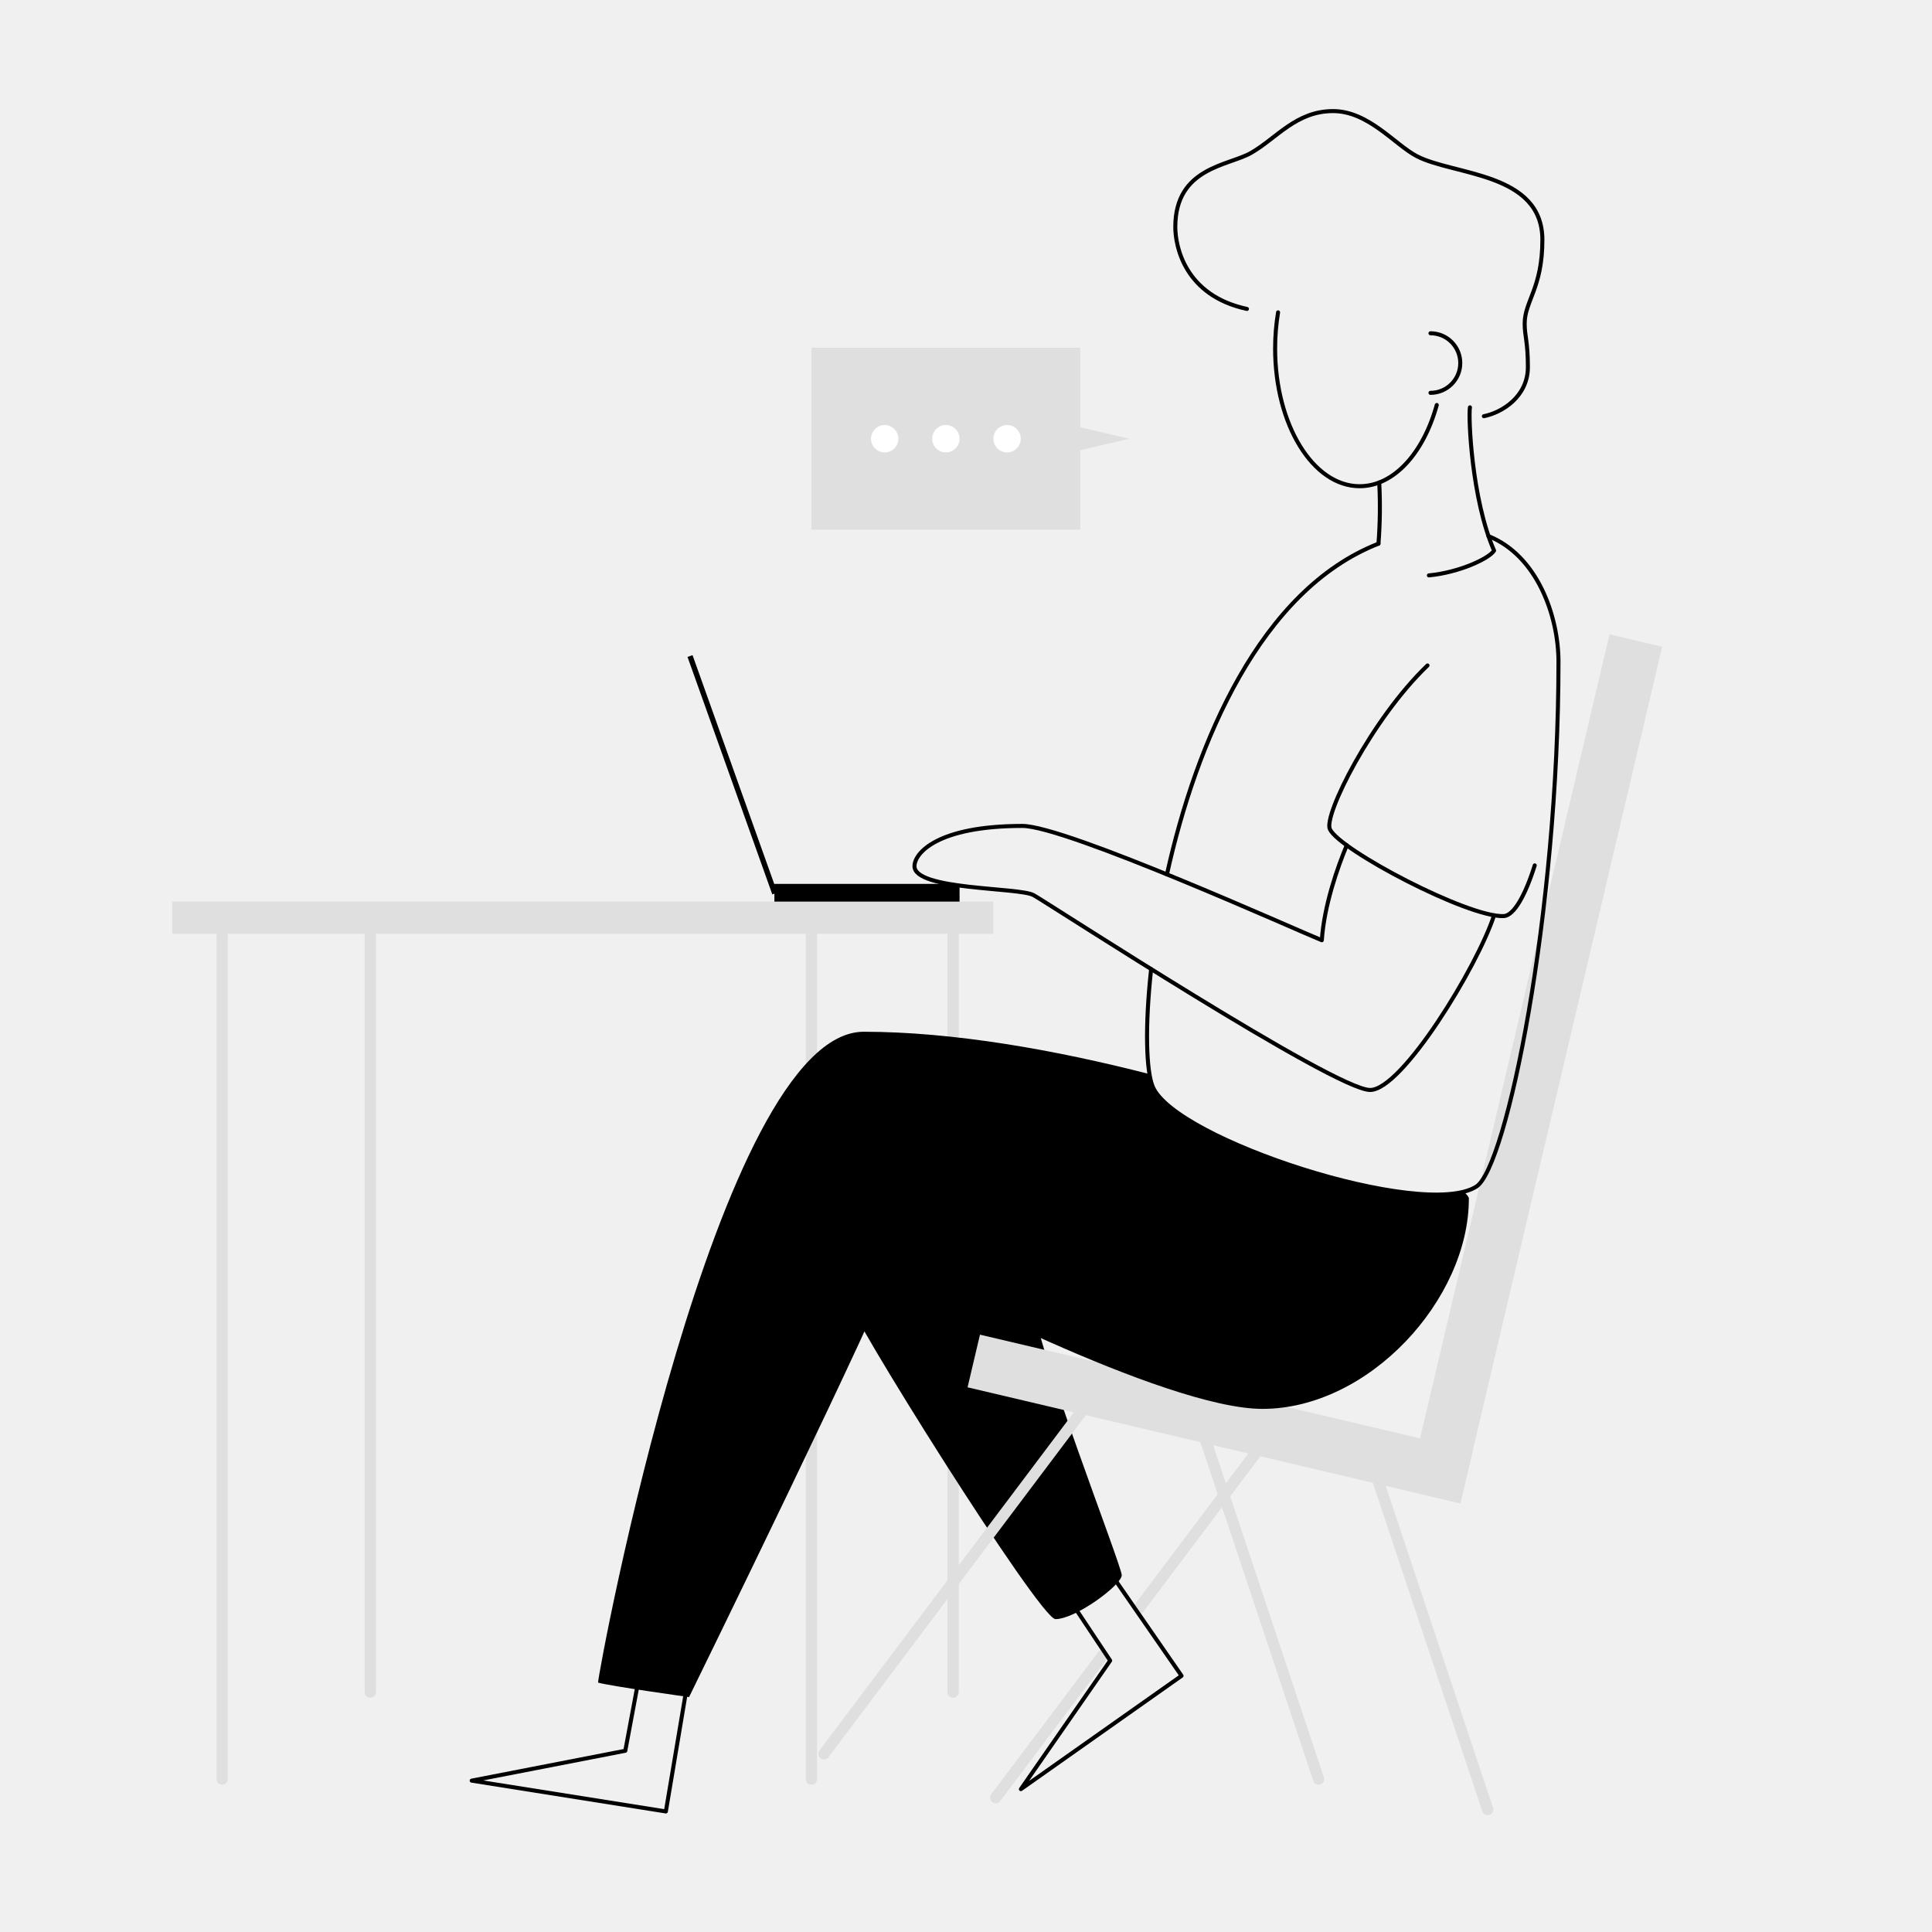
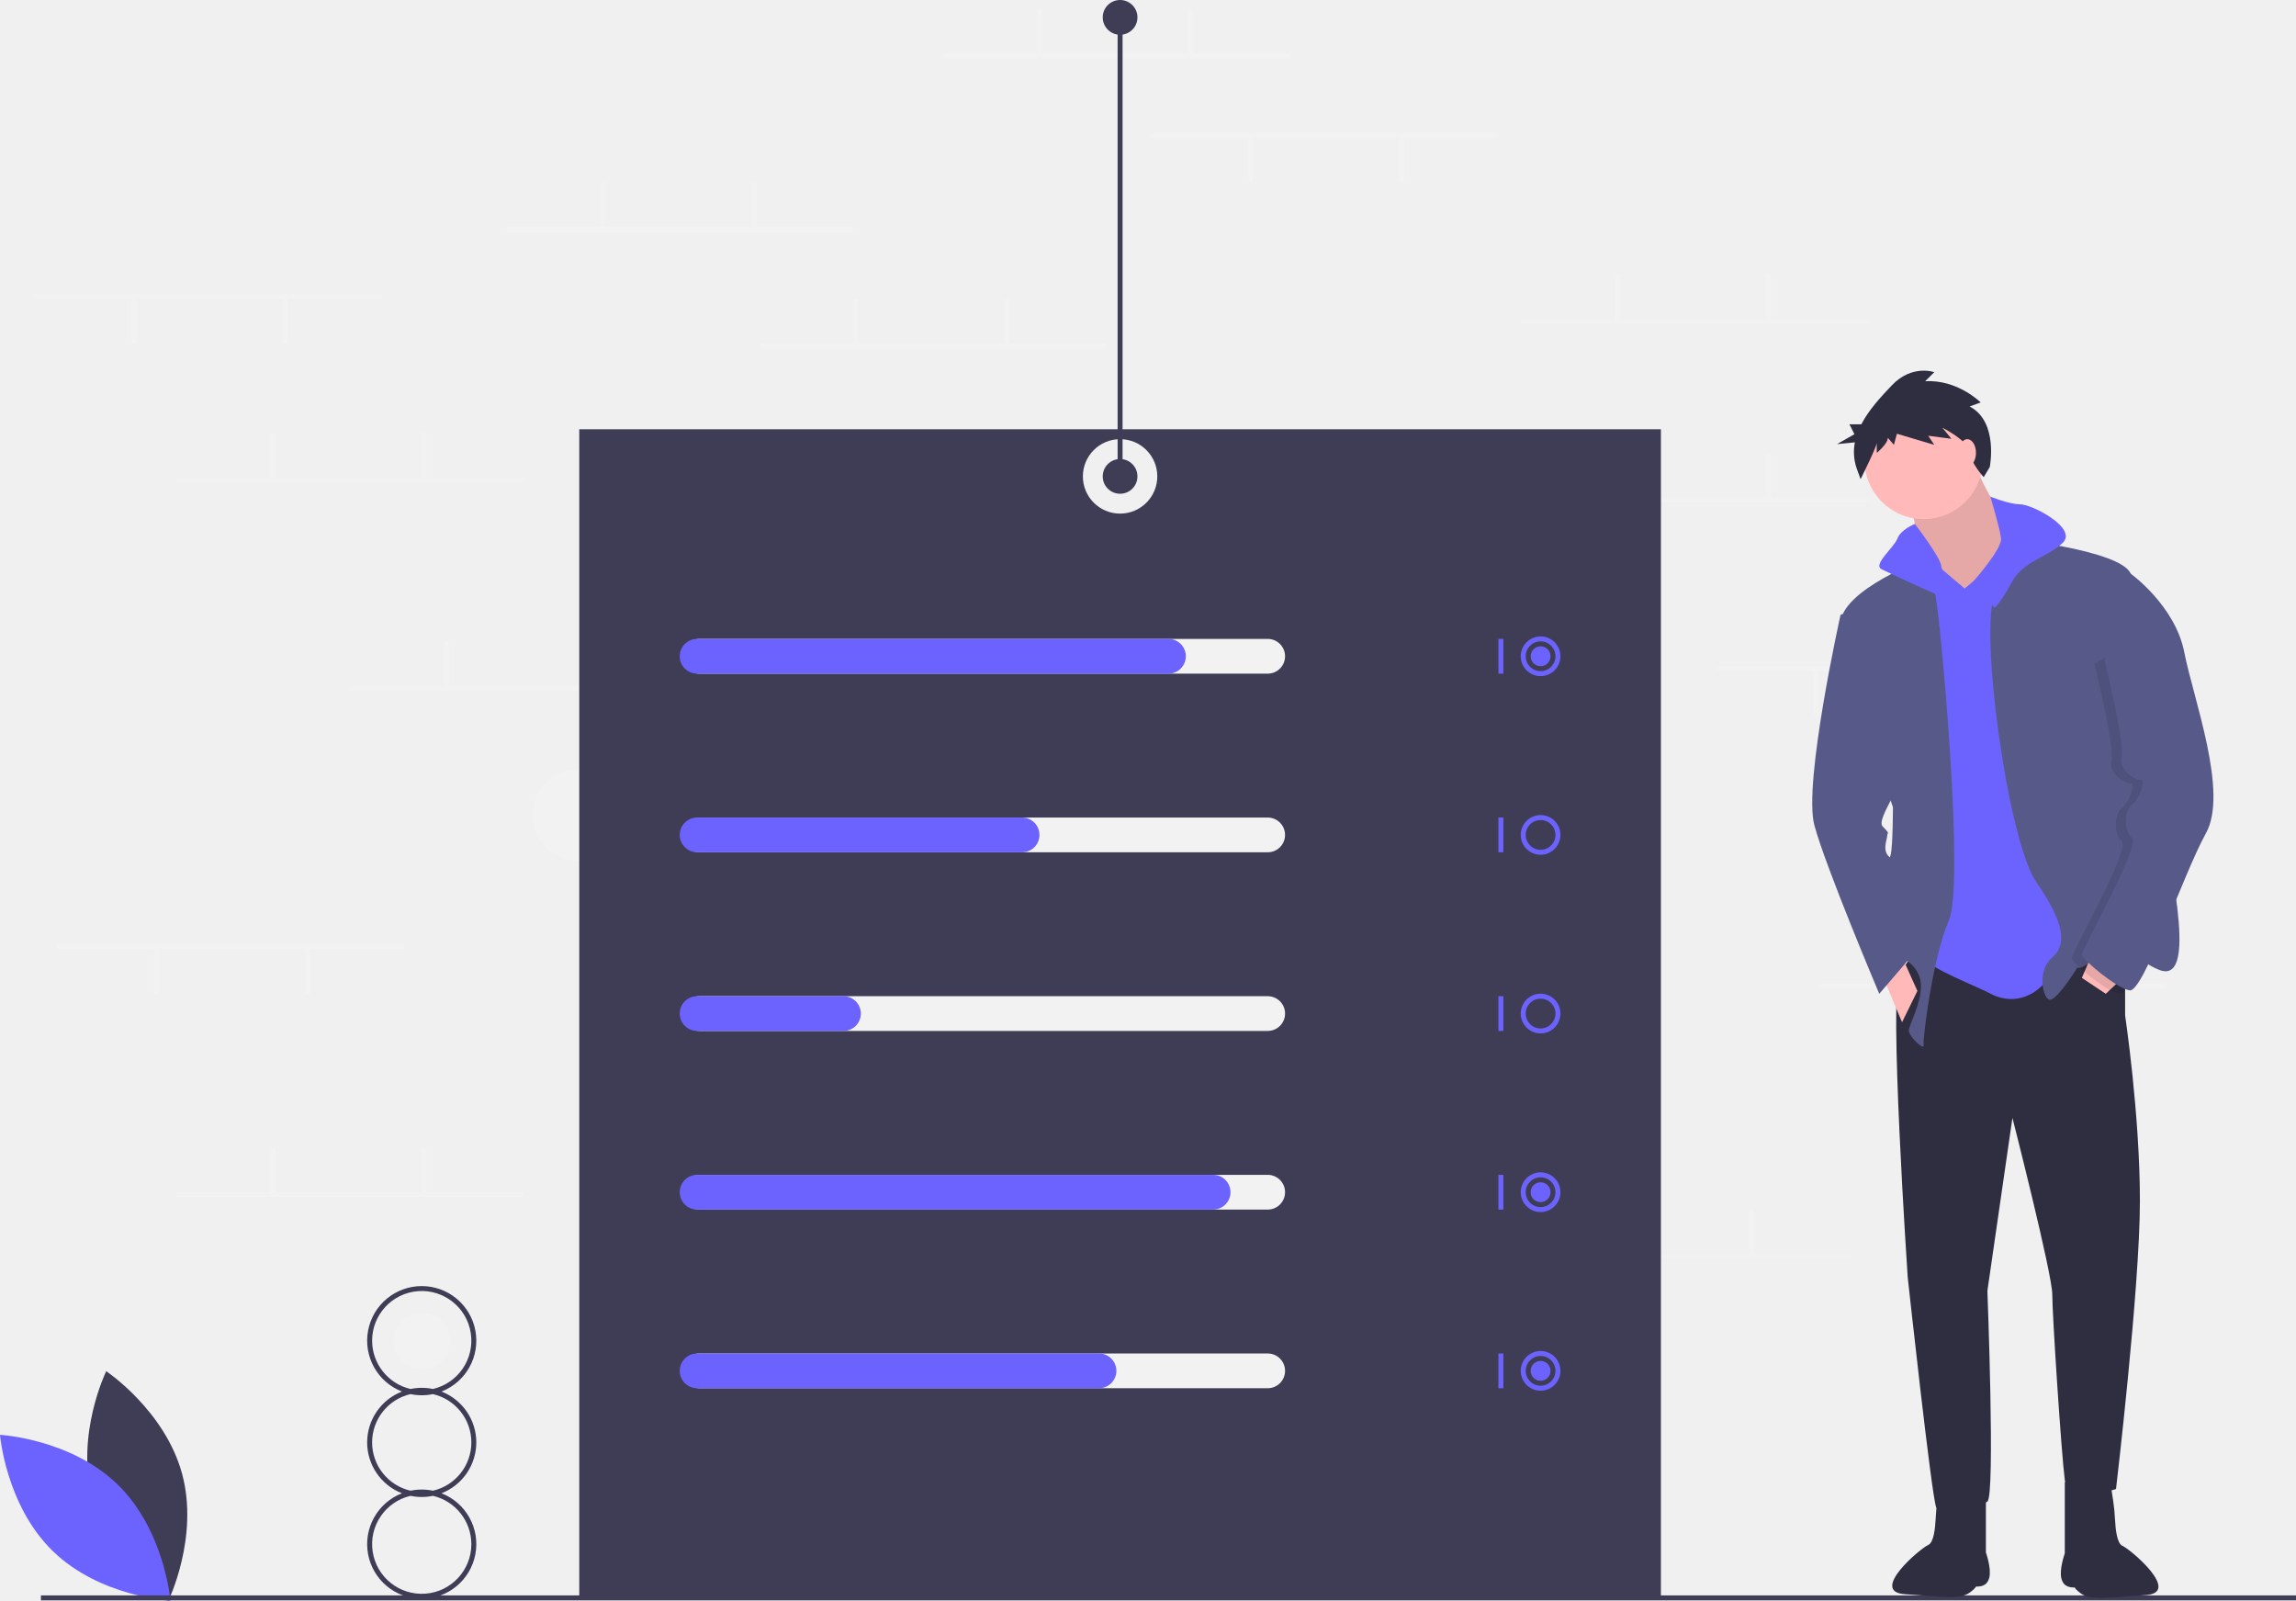
- <svg xmlns="http://www.w3.org/2000/svg" id="Vector" viewBox="0 0 1200 1200">
-   <defs>
-     <style>.cls-1,.cls-4{fill:none;stroke-linecap:round;stroke-linejoin:round;}.cls-1{stroke:#dfdfdf;stroke-width:7px;}.cls-2{fill:#dfdfdf;}.cls-3{fill:#fff;}.cls-4{stroke:#000;stroke-width:2.5px;}</style>
-   </defs>
-   <line class="cls-1" x1="592" y1="1051" x2="592" y2="573" />
-   <path d="M525.56,804.47c-1.4,7.26,120.26,201.2,130,201.2,12.49,0,41.17-21.28,41.17-27.29s-54.79-145.7-54.79-169.29S537.58,742,525.56,804.47Z" />
-   <line class="cls-1" x1="504" y1="1105" x2="504" y2="573" />
-   <rect class="cls-2" x="936.54" y="390.6" width="33.6" height="546.61" transform="translate(177.73 -201) rotate(13.26)" />
-   <rect class="cls-2" x="741.03" y="724.14" width="33.6" height="314.42" transform="translate(1789.52 345.92) rotate(103.26)" />
-   <rect class="cls-2" x="504" y="216" width="167" height="113" />
-   <polygon class="cls-2" points="701.5 272.5 626.5 255 626.5 290 701.5 272.5" />
-   <circle class="cls-3" cx="549.5" cy="272.5" r="8.5" />
-   <circle class="cls-3" cx="587.5" cy="272.5" r="8.5" />
-   <circle class="cls-3" cx="625.5" cy="272.5" r="8.5" />
-   <path class="cls-4" d="M724.81,543.1C743,460.83,783,366.36,856.19,337.69" />
-   <path class="cls-4" d="M924.53,333C955,345.22,968,382.89,968,411c0,157-32.32,314.12-51,326-33,21-187.12-29-201-62-4.11-9.77-4.92-37.4-1-73.06" />
-   <path class="cls-4" d="M856.19,337.69a289.24,289.24,0,0,0,.47-38" />
-   <path class="cls-4" d="M913,253c-1,6,1,57,15,89-3.07,4.91-21.58,13.58-40.5,15.39" />
-   <path class="cls-4" d="M892.4,251.55C884.18,281.29,865.83,302,844.5,302c-29,0-52.5-38.28-52.5-85.5A136.81,136.81,0,0,1,793.84,194" />
-   <path class="cls-4" d="M774.5,191.89C735.92,183.59,730,153,730,141c0-37,33-38,47-46,15.94-9.11,28-26,51-26,22,0,38.5,21,52,28,23,12,78,10,78,52,0,30-11,38-11,52,0,8,2,11,2,27,0,18.31-16,28.25-27.34,30.5" />
-   <path class="cls-4" d="M888.5,207a18.5,18.5,0,0,1,0,37" />
-   <path class="cls-4" d="M836.5,525c-5.59,13.41-14,37-15.5,59-15-6-159-71-186-71-53,0-67,17-67,25,0,15,65,13,74,18S829,677,851,677c19.87,0,66.68-76.71,77-108.49" />
-   <path class="cls-4" d="M953.25,537.5C947.45,556,940.33,568.71,934,569c-22,1-102-41-108-54-4-8.57,26-68.47,60.65-101.67" />
-   <rect class="cls-2" x="107" y="560" width="510" height="20" />
-   <line class="cls-1" x1="138" y1="1105" x2="138" y2="573" />
-   <line class="cls-1" x1="230" y1="1051" x2="230" y2="573" />
-   <rect x="481" y="549" width="115" height="11" />
-   <rect x="376.57" y="479.54" width="156.62" height="3.31" transform="translate(154.71 1071.42) rotate(-109.65)" />
-   <line class="cls-1" x1="854.27" y1="914.6" x2="924.05" y2="1123.93" />
-   <line class="cls-1" x1="684.74" y1="1028.45" x2="618.45" y2="1116.55" />
-   <line class="cls-1" x1="780.63" y1="901.62" x2="707.49" y2="998.82" />
-   <line class="cls-1" x1="672.24" y1="876.08" x2="511.76" y2="1089.34" />
-   <line class="cls-1" x1="749.18" y1="895.67" x2="818.96" y2="1105" />
-   <path d="M909.09,740.21C864.54,751.56,729,705.83,716,675a36,36,0,0,1-2-7.85C655.1,652,591.66,640.84,536.47,640.84c-90.75,0-165,397.4-165,404.25,7.28,2.14,56.52,9,56.52,9S551.34,802.29,554.77,785.16c12.42,8.56,168.89,89.92,229.3,89.92,66.21,0,128.27-68,128.27-130.61C912.34,743.41,911.22,742,909.09,740.21Z" />
-   <polyline class="cls-4" points="426.27 1049.59 413.58 1125.12 292.98 1105.99 388.38 1087.43 396.38 1044.6" />
-   <polyline class="cls-4" points="690.3 977.89 733.88 1040.88 634.1 1111.26 689.54 1031.43 665.4 995.16" />
+ <svg xmlns="http://www.w3.org/2000/svg" id="a2942aa7-bf0d-42c0-bc52-bf4c952347c5" data-name="Layer 1" width="925.497" height="645.184" viewBox="0 0 925.497 645.184">
+   <circle cx="233.088" cy="328.457" r="18.409" fill="#f2f2f2" />
+   <circle cx="170.088" cy="540.457" r="11.409" fill="#f2f2f2" />
+   <rect x="379.997" y="21.5" width="140" height="2" fill="#f2f2f2" />
+   <rect x="417.997" y="3.5" width="2" height="18.5" fill="#f2f2f2" />
+   <rect x="478.997" y="3.5" width="2" height="18.5" fill="#f2f2f2" />
+   <rect x="605.997" y="505.5" width="140" height="2" fill="#f2f2f2" />
+   <rect x="643.997" y="487.5" width="2" height="18.5" fill="#f2f2f2" />
+   <rect x="704.997" y="487.5" width="2" height="18.5" fill="#f2f2f2" />
+   <rect x="612.997" y="200.5" width="140" height="2" fill="#f2f2f2" />
+   <rect x="650.997" y="182.5" width="2" height="18.5" fill="#f2f2f2" />
+   <rect x="711.997" y="182.5" width="2" height="18.5" fill="#f2f2f2" />
+   <rect x="612.997" y="128.5" width="140" height="2" fill="#f2f2f2" />
+   <rect x="650.997" y="110.5" width="2" height="18.5" fill="#f2f2f2" />
+   <rect x="711.997" y="110.5" width="2" height="18.5" fill="#f2f2f2" />
+   <rect x="305.997" y="138.5" width="140" height="2" fill="#f2f2f2" />
+   <rect x="343.997" y="120.5" width="2" height="18.5" fill="#f2f2f2" />
+   <rect x="404.997" y="120.5" width="2" height="18.5" fill="#f2f2f2" />
+   <rect x="203.997" y="91.5" width="140" height="2" fill="#f2f2f2" />
+   <rect x="241.997" y="73.5" width="2" height="18.5" fill="#f2f2f2" />
+   <rect x="302.997" y="73.5" width="2" height="18.5" fill="#f2f2f2" />
+   <rect x="140.997" y="276.5" width="140" height="2" fill="#f2f2f2" />
+   <rect x="178.997" y="258.5" width="2" height="18.5" fill="#f2f2f2" />
+   <rect x="239.997" y="258.5" width="2" height="18.5" fill="#f2f2f2" />
+   <rect x="70.997" y="480.5" width="140" height="2" fill="#f2f2f2" />
+   <rect x="108.997" y="462.5" width="2" height="18.5" fill="#f2f2f2" />
+   <rect x="169.997" y="462.5" width="2" height="18.5" fill="#f2f2f2" />
+   <rect x="732.997" y="396.5" width="140" height="2" fill="#f2f2f2" />
+   <rect x="770.997" y="378.5" width="2" height="18.5" fill="#f2f2f2" />
+   <rect x="831.997" y="378.5" width="2" height="18.5" fill="#f2f2f2" />
+   <rect x="691.997" y="268.5" width="140" height="2" fill="#f2f2f2" />
+   <rect x="791.997" y="270" width="2" height="18.5" fill="#f2f2f2" />
+   <rect x="730.997" y="270" width="2" height="18.5" fill="#f2f2f2" />
+   <rect x="13.997" y="118.5" width="140" height="2" fill="#f2f2f2" />
+   <rect x="113.997" y="120" width="2" height="18.5" fill="#f2f2f2" />
+   <rect x="52.997" y="120" width="2" height="18.5" fill="#f2f2f2" />
+   <rect x="22.997" y="380.5" width="140" height="2" fill="#f2f2f2" />
+   <rect x="122.997" y="382" width="2" height="18.5" fill="#f2f2f2" />
+   <rect x="61.997" y="382" width="2" height="18.5" fill="#f2f2f2" />
+   <rect x="463.997" y="53.5" width="140" height="2" fill="#f2f2f2" />
+   <rect x="563.997" y="55" width="2" height="18.5" fill="#f2f2f2" />
+   <rect x="502.997" y="55" width="2" height="18.5" fill="#f2f2f2" />
+   <rect x="70.997" y="192.5" width="140" height="2" fill="#f2f2f2" />
+   <rect x="108.997" y="174.5" width="2" height="18.5" fill="#f2f2f2" />
+   <rect x="169.997" y="174.5" width="2" height="18.5" fill="#f2f2f2" />
+   <path d="M370.748,300.408v471h436v-471Zm218,34a15,15,0,1,1,15-15A15,15,0,0,1,588.749,334.408Z" transform="translate(-137.2515 -127.4078)" fill="#3f3d56" />
+   <path d="M174.506,731.205c6.914,25.558,30.596,41.387,30.596,41.387s12.472-25.609,5.558-51.167-30.596-41.387-30.596-41.387S167.592,705.647,174.506,731.205Z" transform="translate(-137.2515 -127.4078)" fill="#3f3d56" />
+   <path d="M184.666,725.712c18.972,18.469,21.289,46.859,21.289,46.859s-28.442-1.553-47.415-20.022-21.289-46.859-21.289-46.859S165.694,707.244,184.666,725.712Z" transform="translate(-137.2515 -127.4078)" fill="#6c63ff" />
+   <rect x="16.497" y="643" width="909" height="2" fill="#3f3d56" />
+   <path d="M329.248,708.746a22.031,22.031,0,0,0-14.031-20.5,22,22,0,1,0-15.938,0,21.991,21.991,0,0,0,0,41,22,22,0,1,0,15.938,0A22.031,22.031,0,0,0,329.248,708.746Zm-42-41a20,20,0,1,1,24.513,19.467,22.023,22.023,0,0,0-9.026,0A20.021,20.021,0,0,1,287.248,667.746Zm40,82a20,20,0,1,1-24.513-19.467,22.024,22.024,0,0,0,9.026,0A20.021,20.021,0,0,1,327.248,749.746Zm-15.487-21.533a22.023,22.023,0,0,0-9.026,0,19.979,19.979,0,0,1,0-38.935,22.024,22.024,0,0,0,9.026,0,19.979,19.979,0,0,1,0,38.935Z" transform="translate(-137.2515 -127.4078)" fill="#3f3d56" />
+   <path d="M648.249,398.908h-229a7,7,0,1,1,0-14h229a7,7,0,0,1,0,14Z" transform="translate(-137.2515 -127.4078)" fill="#f2f2f2" />
+   <path d="M648.249,470.908h-229a7,7,0,1,1,0-14h229a7,7,0,0,1,0,14Z" transform="translate(-137.2515 -127.4078)" fill="#f2f2f2" />
+   <path d="M648.249,542.908h-229a7,7,0,1,1,0-14h229a7,7,0,0,1,0,14Z" transform="translate(-137.2515 -127.4078)" fill="#f2f2f2" />
+   <path d="M648.249,614.908h-229a7,7,0,1,1,0-14h229a7,7,0,0,1,0,14Z" transform="translate(-137.2515 -127.4078)" fill="#f2f2f2" />
+   <path d="M648.249,686.908h-229a7,7,0,1,1,0-14h229a7,7,0,0,1,0,14Z" transform="translate(-137.2515 -127.4078)" fill="#f2f2f2" />
+   <path d="M608.249,398.908h-190a7,7,0,1,1,0-14h190a7,7,0,0,1,0,14Z" transform="translate(-137.2515 -127.4078)" fill="#6c63ff" />
+   <path d="M549.249,470.908h-131a7,7,0,1,1,0-14h131a7,7,0,0,1,0,14Z" transform="translate(-137.2515 -127.4078)" fill="#6c63ff" />
+   <path d="M477.248,542.908h-59a7,7,0,1,1,0-14h59a7,7,0,0,1,0,14Z" transform="translate(-137.2515 -127.4078)" fill="#6c63ff" />
+   <path d="M626.249,614.908h-208a7,7,0,1,1,0-14h208a7,7,0,0,1,0,14Z" transform="translate(-137.2515 -127.4078)" fill="#6c63ff" />
+   <path d="M580.249,686.908h-162a7,7,0,1,1,0-14h162a7,7,0,0,1,0,14Z" transform="translate(-137.2515 -127.4078)" fill="#6c63ff" />
+   <rect x="603.997" y="257.5" width="2" height="14" fill="#6c63ff" />
+   <path d="M758.249,399.908a8,8,0,1,1,8-8A8.009,8.009,0,0,1,758.249,399.908Zm0-14a6,6,0,1,0,6,6A6.007,6.007,0,0,0,758.249,385.908Z" transform="translate(-137.2515 -127.4078)" fill="#6c63ff" />
+   <rect x="603.997" y="329.5" width="2" height="14" fill="#6c63ff" />
+   <path d="M758.249,471.908a8,8,0,1,1,8-8A8.009,8.009,0,0,1,758.249,471.908Zm0-14a6,6,0,1,0,6,6A6.007,6.007,0,0,0,758.249,457.908Z" transform="translate(-137.2515 -127.4078)" fill="#6c63ff" />
+   <rect x="603.997" y="401.5" width="2" height="14" fill="#6c63ff" />
+   <path d="M758.249,543.908a8,8,0,1,1,8-8A8.009,8.009,0,0,1,758.249,543.908Zm0-14a6,6,0,1,0,6,6A6.007,6.007,0,0,0,758.249,529.908Z" transform="translate(-137.2515 -127.4078)" fill="#6c63ff" />
+   <rect x="603.997" y="473.5" width="2" height="14" fill="#6c63ff" />
+   <path d="M758.249,615.908a8,8,0,1,1,8-8A8.009,8.009,0,0,1,758.249,615.908Zm0-14a6,6,0,1,0,6,6A6.007,6.007,0,0,0,758.249,601.908Z" transform="translate(-137.2515 -127.4078)" fill="#6c63ff" />
+   <rect x="603.997" y="545.5" width="2" height="14" fill="#6c63ff" />
+   <path d="M758.249,687.908a8,8,0,1,1,8-8A8.009,8.009,0,0,1,758.249,687.908Zm0-14a6,6,0,1,0,6,6A6.007,6.007,0,0,0,758.249,673.908Z" transform="translate(-137.2515 -127.4078)" fill="#6c63ff" />
+   <circle cx="620.997" cy="264.5" r="4" fill="#6c63ff" />
+   <circle cx="620.997" cy="480.5" r="4" fill="#6c63ff" />
+   <circle cx="620.997" cy="552.5" r="4" fill="#6c63ff" />
+   <circle cx="451.497" cy="192" r="7" fill="#3f3d56" />
+   <circle cx="451.497" cy="7" r="7" fill="#3f3d56" />
+   <rect x="450.497" y="7" width="2" height="185" fill="#3f3d56" />
+   <path d="M993.865,511.887v24.775s5.964,39.915,5.964,74.783S990.195,727.52,990.195,727.52s-19.269,6.882-20.646-3.67-5.047-66.525-5.047-74.783-16.058-71.113-16.058-71.113L938.351,647.69s3.212,82.583,0,84.877-18.811,6.423-20.646,2.294-11.47-92.676-11.47-92.676-7.799-115.616-3.212-122.498,8.717-12.387,8.717-12.387S977.348,491.241,993.865,511.887Z" transform="translate(-137.2515 -127.4078)" fill="#2f2e41" />
+   <path d="M987.901,724.767l1.151,7.479a73.664,73.664,0,0,1,.752,7.699c.179,3.757.804,9.545,2.945,10.463,3.212,1.376,24.056,18.956,9.375,19.873s-22.026,2.503-26.375-.873c-5.141-3.992.682-2.184-1.612-2.184s-5.047,0-5.964-3.67,1.376-10.093,1.376-10.093V724.767Z" transform="translate(-137.2515 -127.4078)" fill="#2f2e41" />
+   <path d="M919.397,724.408l-1.151,7.479a73.664,73.664,0,0,0-.752,7.699c-.179,3.757-.804,9.545-2.945,10.463-3.212,1.376-24.056,18.956-9.375,19.873s22.026,2.503,26.375-.873c5.141-3.992-.682-2.184,1.612-2.184s5.047,0,5.964-3.67-1.376-10.093-1.376-10.093V724.408Z" transform="translate(-137.2515 -127.4078)" fill="#2f2e41" />
+   <path d="M932.387,312.77s7.8,19.269,13.305,22.481,2.753,17.893,2.753,17.893l-13.764,19.269H923.67l-13.305-22.94s-.918-15.14-3.67-18.811S932.387,312.77,932.387,312.77Z" transform="translate(-137.2515 -127.4078)" fill="#ffb9b9" />
+   <path d="M932.387,312.77s7.8,19.269,13.305,22.481,2.753,17.893,2.753,17.893l-13.764,19.269H923.67l-13.305-22.94s-.918-15.14-3.67-18.811S932.387,312.77,932.387,312.77Z" transform="translate(-137.2515 -127.4078)" opacity="0.1" />
+   <path d="M943.857,352.226l20.646,4.588,15.14,152.32s-8.258,1.376-16.517,12.387-18.352,9.176-23.398,6.423-25.234-10.552-25.692-13.764.918-59.643.918-59.643L902.106,366.449l6.423-9.635h11.47l9.176,7.8Z" transform="translate(-137.2515 -127.4078)" fill="#6c63ff" />
+   <circle cx="775.407" cy="185.362" r="23.857" fill="#ffb9b9" />
+   <path d="M947.068,344.427s44.962,4.588,49.091,14.223-2.753,52.303-2.753,52.303,16.517,37.162,16.058,45.879,15.599,68.36-1.835,61.478-11.929-24.775-20.646-11.929-12.387,11.011-12.387,11.011-8.717,14.223-11.47,12.846-4.588-11.929,1.376-16.975,5.047-13.764-6.423-30.28S934.681,379.754,941.563,366.449,947.068,344.427,947.068,344.427Z" transform="translate(-137.2515 -127.4078)" fill="#575a89" />
+   <polygon points="856.614 393.196 848.814 400.537 839.179 394.114 843.309 384.479 856.614 393.196" fill="#ffb9b9" />
+   <path d="M914.035,352.226s-34.868,12.846-34.868,26.61,21.105,73.866,21.105,73.866,0,15.599-.918,19.269-15.353,35.683-2.753,38.539c7.865,1.783,14.327,6.466,14.911,13.076.693,7.849-5.315,17.755-4.817,19.499.918,3.212,6.423,7.8,5.964,5.506s3.67-35.327,10.093-50.009-2.753-113.322-4.588-126.168A141.988,141.988,0,0,0,914.035,352.226Z" transform="translate(-137.2515 -127.4078)" fill="#575a89" />
+   <polygon points="758.432 392.278 766.69 412.007 772.884 399.39 765.772 383.561 758.432 392.278" fill="#ffb9b9" />
+   <path d="M939.536,327.551s7.532,3.112,12.12,3.112,23.398,9.635,16.975,15.599-16.058,7.341-20.646,16.058-6.882,10.093-6.882,10.093L932.936,361.441s11.38-12.885,10.921-17.014S939.536,327.551,939.536,327.551Z" transform="translate(-137.2515 -127.4078)" fill="#6c63ff" />
+   <path d="M909.125,338.582s-5.643,2.175-7.019,5.845-10.093,10.552-6.423,12.387,19.728,9.176,22.94,10.552,9.197-3.905,9.197-3.905-8.05-4.583-8.05-7.794S909.125,338.582,909.125,338.582Z" transform="translate(-137.2515 -127.4078)" fill="#6c63ff" />
+   <path d="M890.178,372.413l-11.011,2.753s-15.14,67.902-10.552,84.877,26.151,67.901,26.151,67.901l13.764-16.058s-6.004-36.515-9.425-38.903-1.127-7.435-1.127-8.811,1.376-.459-1.835-3.67,11.929-21.105,7.799-26.151S890.178,372.413,890.178,372.413Z" transform="translate(-137.2515 -127.4078)" fill="#575a89" />
+   <path d="M998.682,385.03,992.03,360.026s17.893,12.846,21.563,31.657,17.893,56.432,8.717,72.948-25.234,64.231-30.739,63.314-18.811-12.387-19.269-14.223,23.857-44.044,20.187-47.256-2.753-11.47,0-13.305,5.964-10.552,3.67-10.093-9.176-4.129-7.8-9.176-6.882-38.997-6.882-38.997Z" transform="translate(-137.2515 -127.4078)" opacity="0.1" />
+   <path d="M989.736,356.814l6.423,1.835s17.893,12.846,21.563,31.657,17.893,56.432,8.717,72.948-25.234,64.231-30.739,63.314-18.811-12.387-19.269-14.223,23.857-44.044,20.187-47.256-2.753-11.47,0-13.305,5.964-10.552,3.67-10.093-9.176-4.129-7.8-9.176-6.882-38.997-6.882-38.997Z" transform="translate(-137.2515 -127.4078)" fill="#575a89" />
+   <path d="M931.172,291.235l4.475-1.627s-9.356-9.356-22.373-8.542l3.661-3.661s-8.949-3.254-17.085,5.288c-4.277,4.491-9.225,9.769-12.31,15.715h-4.792l2,4-7,4,7.185-.719a20.184,20.184,0,0,0,.68,10.36l1.627,4.475s6.509-13.017,6.509-14.644v4.068s4.475-3.661,4.475-6.102l2.441,2.847,1.22-4.475,15.051,4.475-2.441-3.661,9.356,1.22-3.661-4.475s10.576,5.288,10.983,9.763,5.695,10.169,5.695,10.169l2.441-4.068S942.969,297.337,931.172,291.235Z" transform="translate(-137.2515 -127.4078)" fill="#2f2e41" />
+   <ellipse cx="792.997" cy="182.5" rx="3.5" ry="5.5" fill="#ffb9b9" />
</svg>
